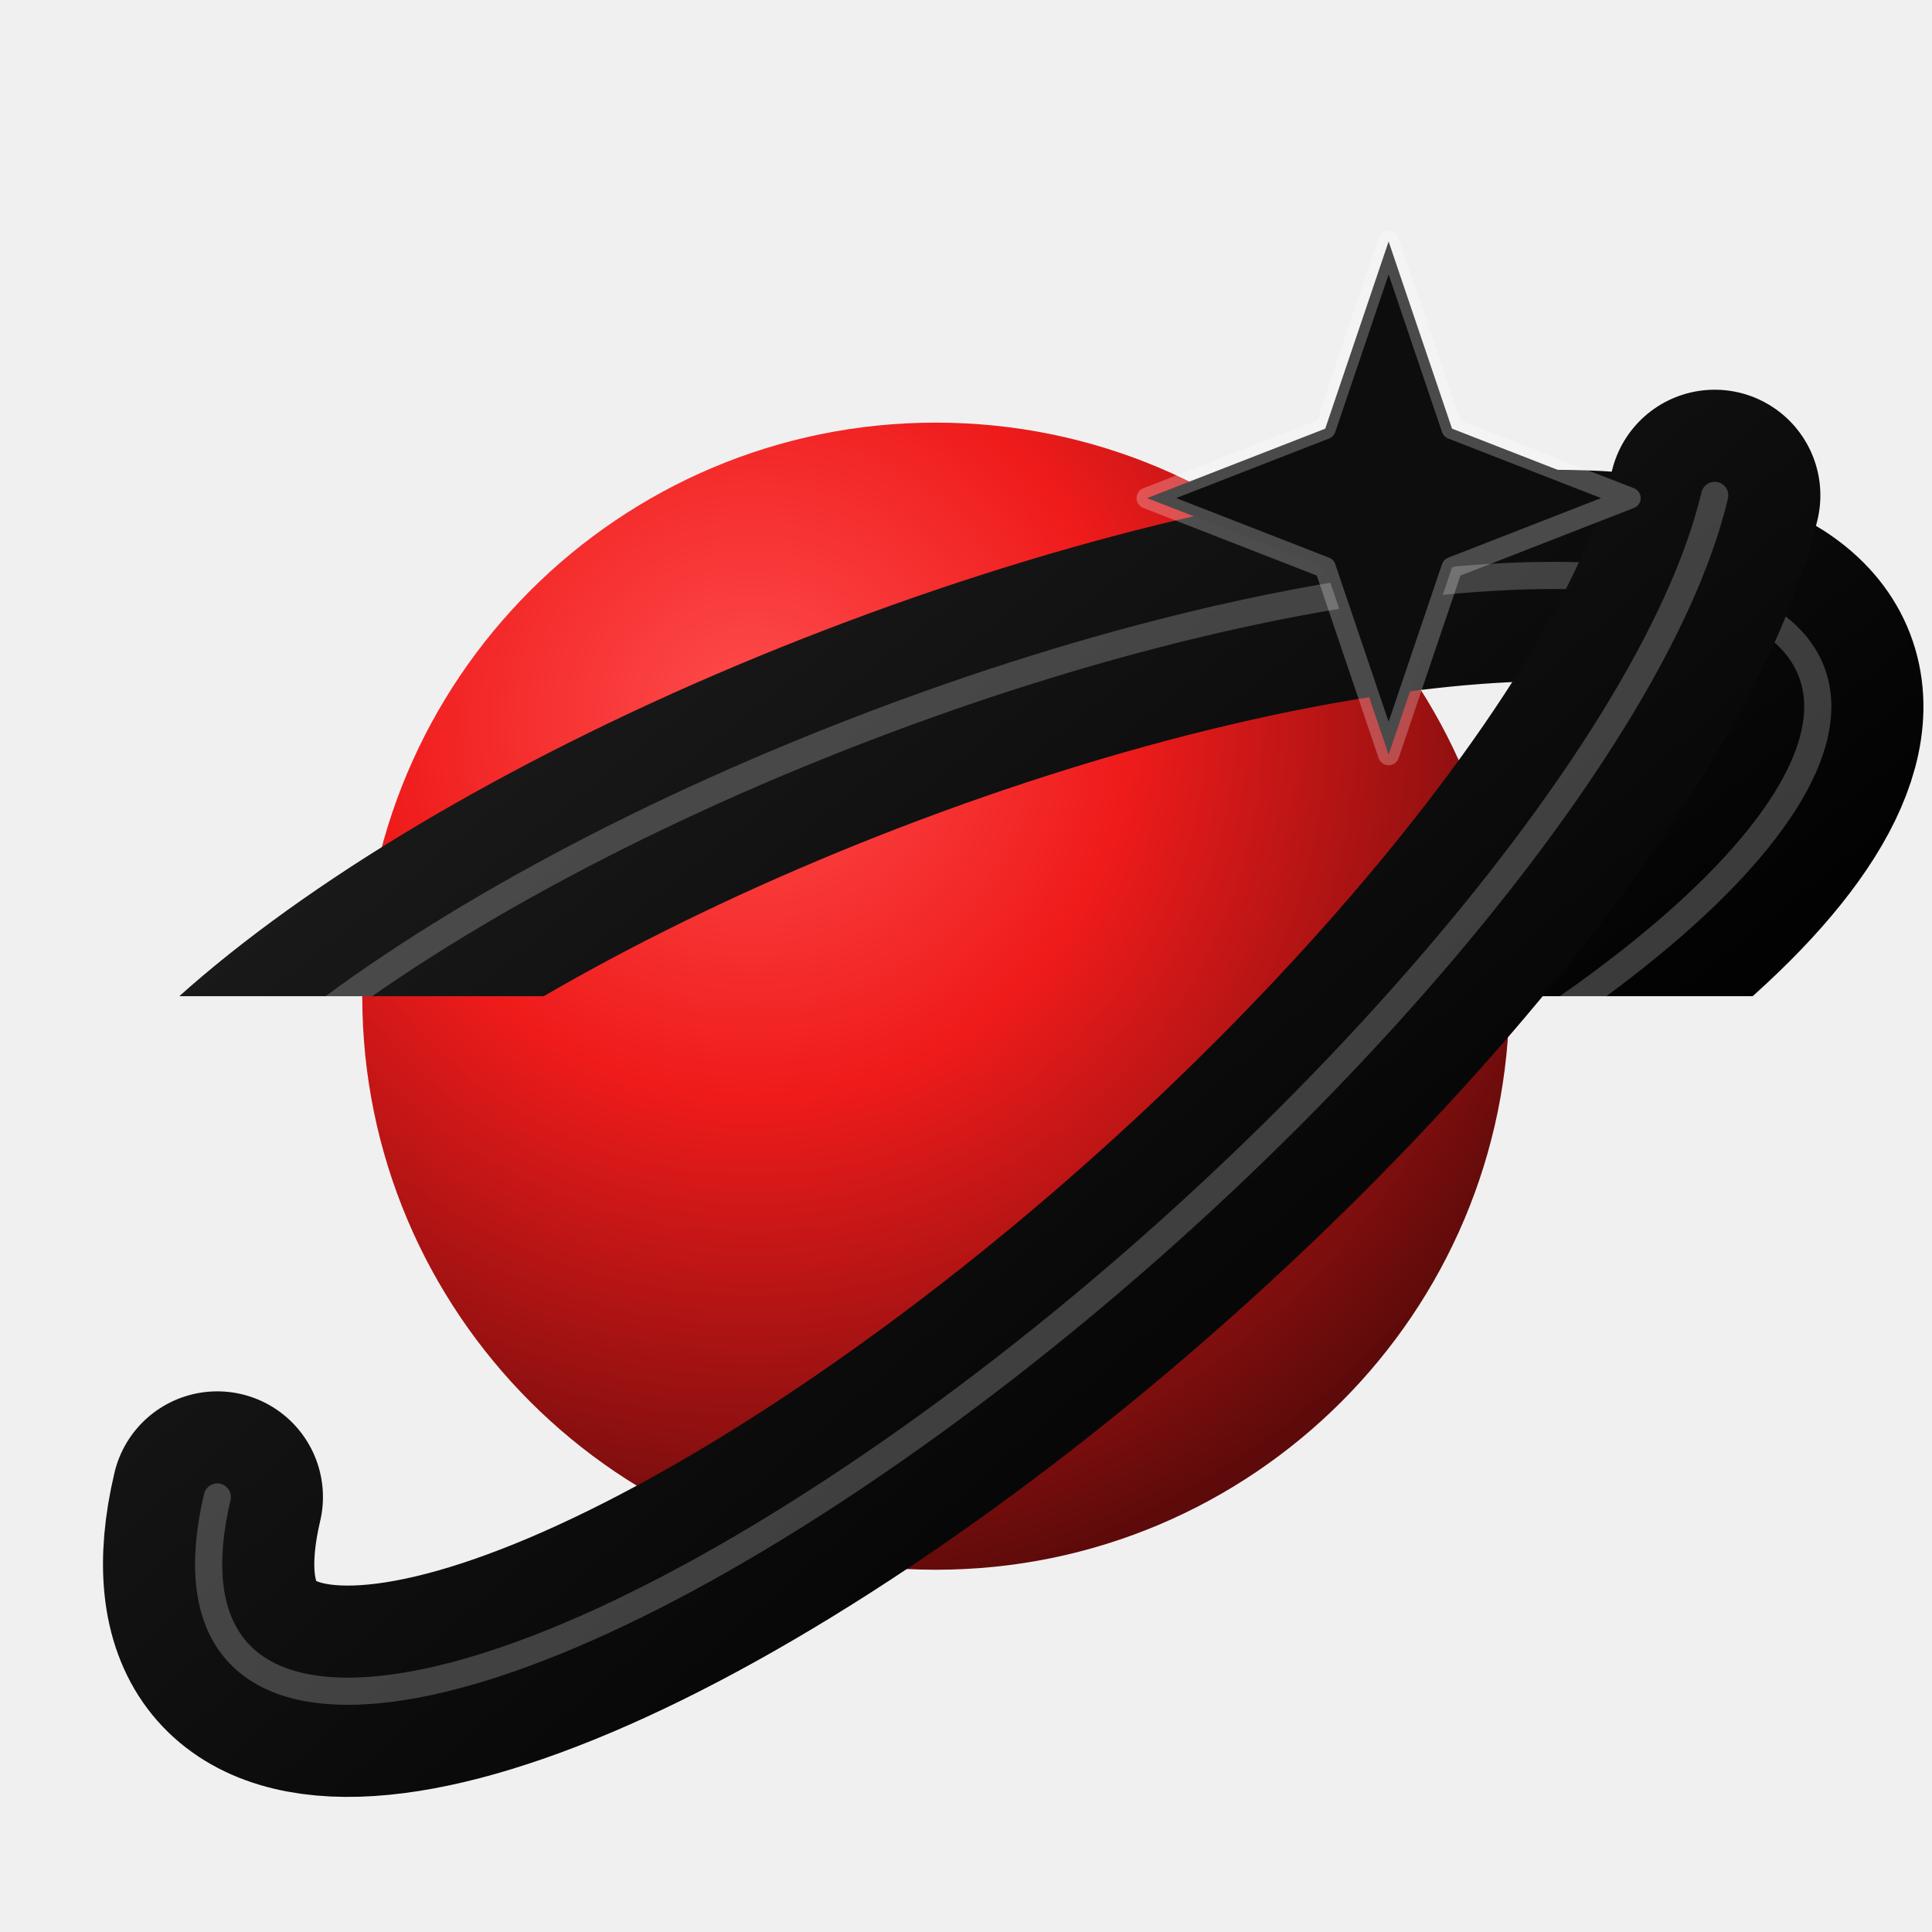
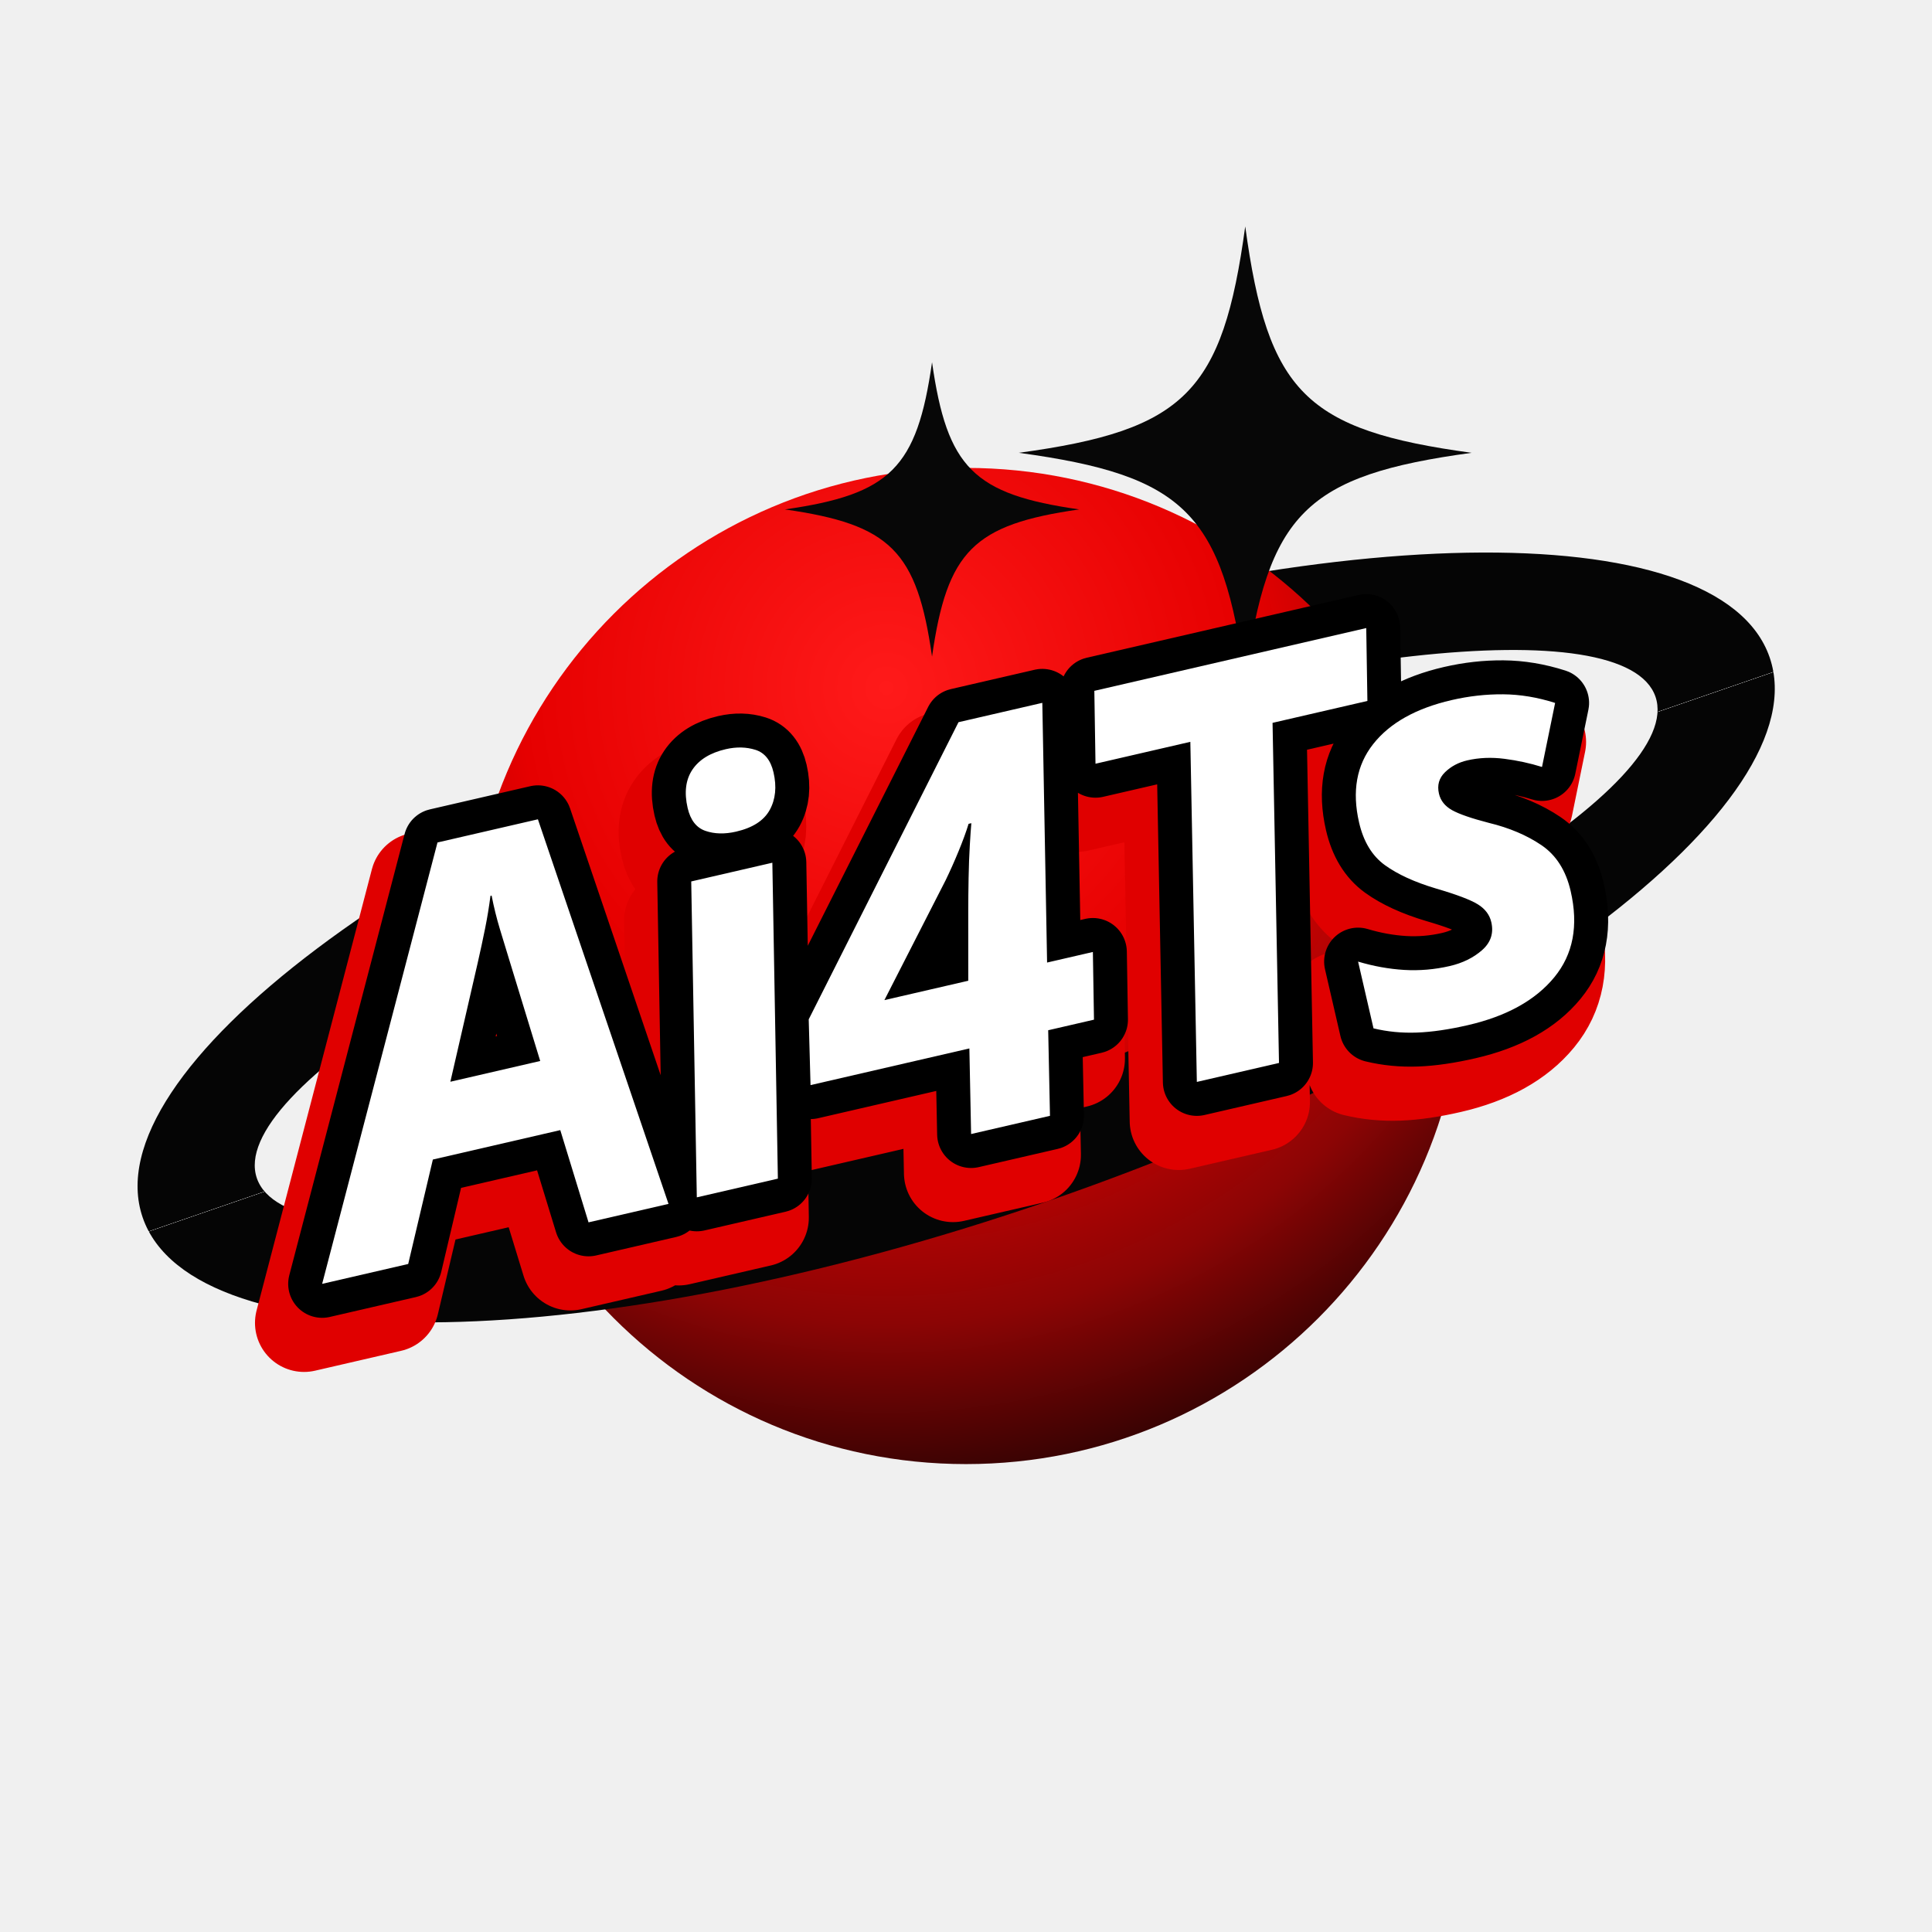
- <svg xmlns="http://www.w3.org/2000/svg" viewBox="0 0 64 64" width="64" height="64" role="img" aria-label="Ai4Ts">
+ <svg xmlns="http://www.w3.org/2000/svg" viewBox="0 0 512 512" width="512" height="512" role="img" aria-label="Ai4Ts">
  <defs>
-     <radialGradient id="a4t-planet" cx="34%" cy="26%" r="78%">
-       <stop offset="0%" stop-color="#ff4d4d" />
-       <stop offset="42%" stop-color="#ef1b1b" />
-       <stop offset="100%" stop-color="#5c0a0a" />
+     <radialGradient id="planet" cx="42%" cy="22%" r="82%">
+       <stop offset="0%" stop-color="#ff1a1a" />
+       <stop offset="45%" stop-color="#e60000" />
+       <stop offset="78%" stop-color="#8c0505" />
+       <stop offset="100%" stop-color="#2b0202" />
    </radialGradient>
-     <linearGradient id="a4t-ring" x1="0" y1="0" x2="1" y2="1">
-       <stop offset="0%" stop-color="#1a1a1a" />
-       <stop offset="100%" stop-color="#000" />
-     </linearGradient>
-     <clipPath id="a4t-top">
-       <rect x="0" y="0" width="64" height="33" />
+     <mask id="band-mask">
+       <rect width="512" height="512" fill="black" />
+       <ellipse cx="256" cy="248" rx="228" ry="74" fill="white" />
+       <ellipse cx="256" cy="248" rx="196" ry="44" fill="black" />
+     </mask>
+     <clipPath id="above">
+       <rect x="0" y="0" width="512" height="252" />
    </clipPath>
  </defs>
-   <circle cx="31" cy="33" r="19" fill="url(#a4t-planet)" />
-   <g clip-path="url(#a4t-top)">
-     <ellipse cx="32" cy="33" rx="30" ry="9.5" transform="rotate(-21 32 33)" fill="none" stroke="url(#a4t-ring)" stroke-width="7" />
-     <ellipse cx="32" cy="33" rx="30" ry="9.5" transform="rotate(-21 32 33)" fill="none" stroke="rgba(255,255,255,0.22)" stroke-width="0.9" />
+   <g transform="rotate(-19 256 256)">
+     <g clip-path="url(#above)">
+       <rect width="512" height="512" fill="#050505" mask="url(#band-mask)" />
+     </g>
  </g>
-   <path d="M 2.9 39.6 A 30 9.5 -21 0 0 61.1 26.4" transform="rotate(-21 32 33)" fill="none" stroke="url(#a4t-ring)" stroke-width="7" stroke-linecap="round" />
-   <path d="M 2.9 39.6 A 30 9.5 -21 0 0 61.1 26.4" transform="rotate(-21 32 33)" fill="none" stroke="rgba(255,255,255,0.22)" stroke-width="0.9" stroke-linecap="round" />
-   <path d="M46 8 L48.1 14.2 L54 16.5 L48.1 18.8 L46 25 L43.9 18.8 L38 16.5 L43.9 14.2 Z" fill="#0d0d0d" stroke="rgba(255,255,255,0.25)" stroke-width="0.7" stroke-linejoin="round" />
+   <circle cx="256" cy="256" r="132" fill="url(#planet)" />
+   <g transform="rotate(-19 256 256)">
+     <g clip-path="url(#below)">
+       <rect width="512" height="512" fill="#050505" mask="url(#band-mask)" />
+     </g>
+   </g>
+   <defs>
+     <clipPath id="below">
+       <rect x="0" y="252" width="512" height="260" />
+     </clipPath>
+   </defs>
+   <path d="M247 96 C251 124 258 131 286 135 C258 139 251 146 247 174            C243 146 236 139 208 135 C236 131 243 124 247 96 Z" fill="#070707" />
+   <path d="M330 60 C336 104 346 114 390 120 C346 126 336 136 330 180            C324 136 314 126 270 120 C314 114 324 104 330 60 Z" fill="#070707" />
+   <g transform="rotate(-13 256 268)" font-family="'Arial Black', Impact, sans-serif" font-size="150" font-weight="900" font-style="italic" letter-spacing="-4">
+     <text x="256" y="300" text-anchor="middle" fill="#e00000" stroke="#e00000" stroke-width="26" stroke-linejoin="round" transform="translate(-7 9)">Ai4Ts</text>
+     <text x="256" y="300" text-anchor="middle" fill="#ffffff" stroke="#000000" stroke-width="18" stroke-linejoin="round" paint-order="stroke fill">Ai4Ts</text>
+   </g>
</svg>
